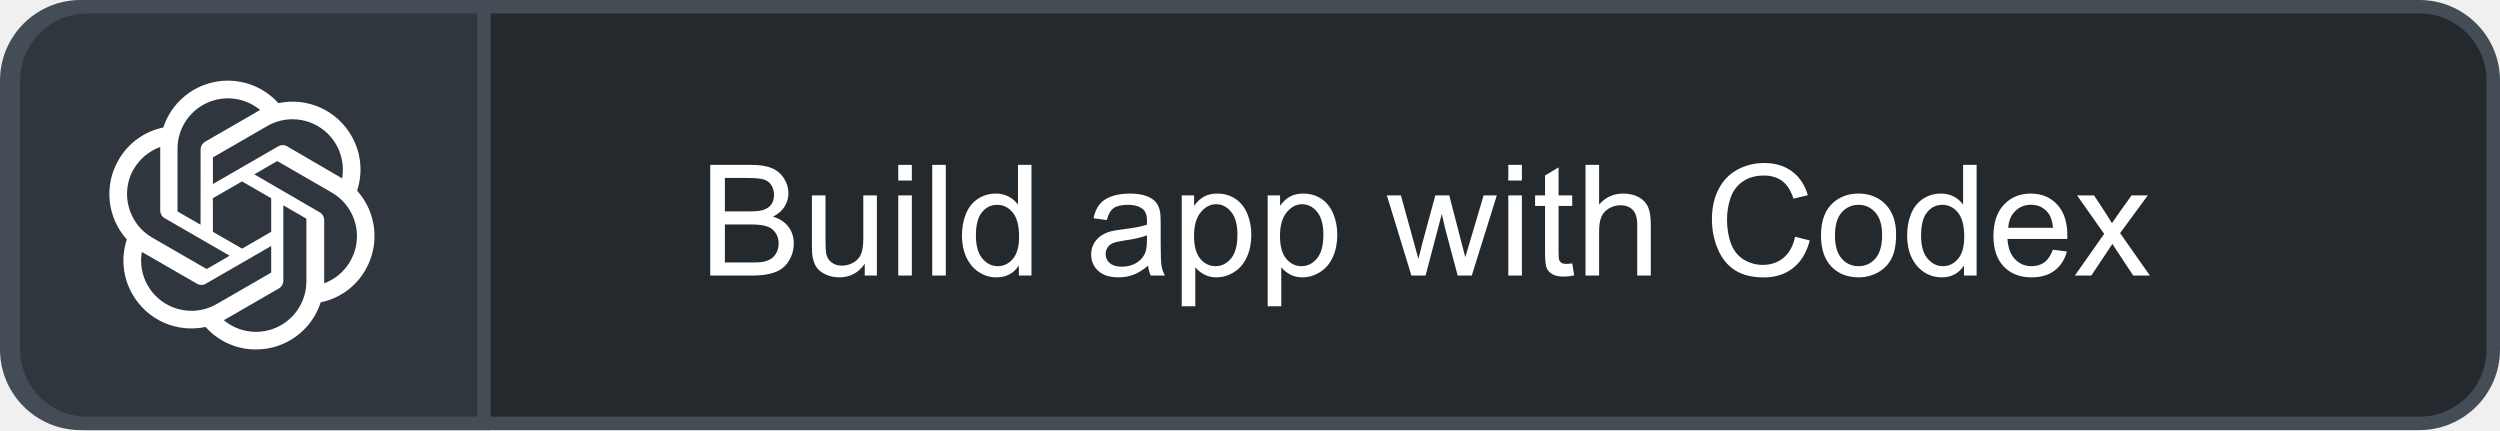
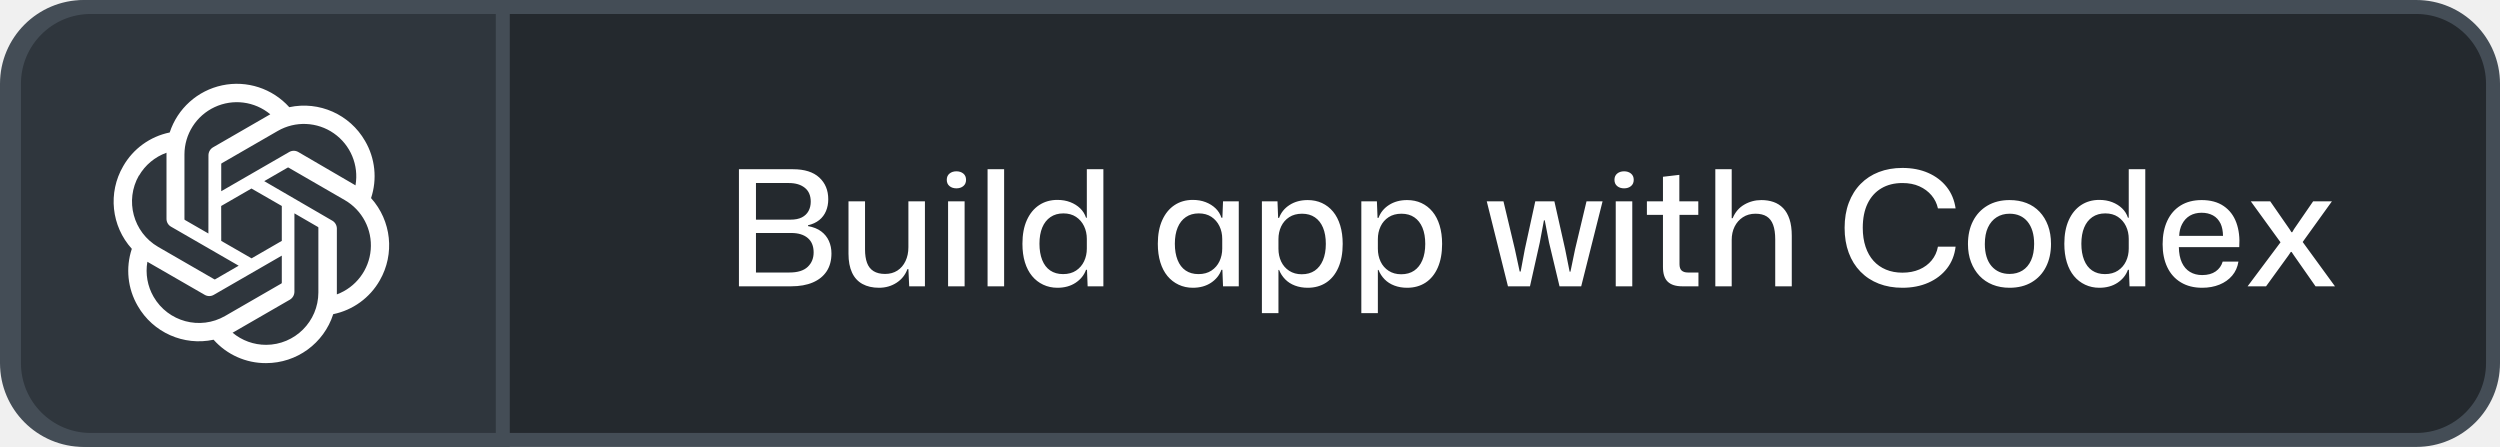
- <svg xmlns="http://www.w3.org/2000/svg" fill="none" height="32" viewBox="0 0 186 32" width="186" role="img" aria-label="Build app with Codex">
-   <rect x="0.5" y="0.5" width="185" height="31" rx="5.5" fill="#24292e" stroke="#444d56" />
+ <svg xmlns="http://www.w3.org/2000/svg" fill="none" height="32" viewBox="0 0 179 32" width="179" role="img" aria-label="Build app with Codex">
+   <rect x="0.5" y="0.5" width="178" height="31" rx="5.5" fill="#24292e" stroke="#444d56" />
  <path d="m6.5.5h29.5v31h-29.5c-3.038 0-5.5-2.462-5.5-5.5v-20c0-3.038 2.462-5.5 5.5-5.5z" fill="#2f363d" stroke="#444d56" />
  <path fill="#fff" transform="translate(8 6) scale(0.8333)" d="M22.282 9.821a5.985 5.985 0 0 0-.516-4.911 6.046 6.046 0 0 0-6.51-2.9A6.065 6.065 0 0 0 4.981 4.182a5.985 5.985 0 0 0-3.998 2.9 6.046 6.046 0 0 0 .743 7.097 5.98 5.98 0 0 0 .511 4.911 6.051 6.051 0 0 0 6.515 2.9A5.985 5.985 0 0 0 13.26 24a6.056 6.056 0 0 0 5.772-4.206 5.989 5.989 0 0 0 3.998-2.9 6.056 6.056 0 0 0-.748-7.073zm-9.022 12.608a4.476 4.476 0 0 1-2.876-1.041l.142-.08 4.778-2.758a.795.795 0 0 0 .393-.681v-6.737l2.02 1.169a.071.071 0 0 1 .038.052v5.583a4.504 4.504 0 0 1-4.495 4.494zm-9.661-4.125a4.471 4.471 0 0 1-.535-3.014l.142.085 4.783 2.758a.771.771 0 0 0 .781 0l5.843-3.369v2.332a.08.08 0 0 1-.033.061L9.74 19.95a4.499 4.499 0 0 1-6.141-1.646zM2.341 7.896a4.485 4.485 0 0 1 2.365-1.973V11.6a.766.766 0 0 0 .388.676l5.814 3.354-2.02 1.169a.076.076 0 0 1-.071 0l-4.83-2.787A4.504 4.504 0 0 1 2.341 7.872zm16.596 3.856L13.104 8.364 15.119 7.2a.076.076 0 0 1 .071 0l4.83 2.791a4.494 4.494 0 0 1-.676 8.104v-5.677a.79.79 0 0 0-.407-.667zm2.011-3.023l-.142-.085-4.774-2.782a.776.776 0 0 0-.785 0L9.409 9.23V6.897a.066.066 0 0 1 .028-.061l4.83-2.787a4.499 4.499 0 0 1 6.68 4.66zM8.306 12.863l-2.02-1.164a.08.08 0 0 1-.038-.057V6.074a4.499 4.499 0 0 1 7.376-3.454l-.142.081L8.704 5.459a.795.795 0 0 0-.393.681zm1.098-2.365l2.602-1.5 2.607 1.5v2.999l-2.597 1.5-2.607-1.5Z" />
-   <path fill="#fff" d="M52.842 20.5V12.268H55.931Q56.874 12.268 57.444 12.518Q58.014 12.768 58.337 13.287Q58.66 13.807 58.66 14.374Q58.66 14.902 58.373 15.368Q58.087 15.834 57.509 16.12Q58.255 16.339 58.657 16.867Q59.058 17.395 59.058 18.114Q59.058 18.692 58.814 19.189Q58.57 19.686 58.21 19.955Q57.851 20.225 57.309 20.362Q56.767 20.5 55.981 20.5ZM53.932 15.727H55.712Q56.436 15.727 56.75 15.632Q57.166 15.508 57.377 15.222Q57.587 14.935 57.587 14.503Q57.587 14.093 57.391 13.781Q57.194 13.47 56.829 13.355Q56.464 13.24 55.577 13.24H53.932ZM53.932 19.529H55.981Q56.509 19.529 56.722 19.489Q57.099 19.422 57.351 19.265Q57.604 19.107 57.767 18.807Q57.93 18.507 57.93 18.114Q57.93 17.653 57.694 17.313Q57.458 16.974 57.04 16.836Q56.621 16.698 55.835 16.698H53.932ZM64.337 20.5V19.624Q63.64 20.635 62.444 20.635Q61.917 20.635 61.459 20.433Q61.001 20.23 60.779 19.924Q60.558 19.618 60.468 19.175Q60.406 18.877 60.406 18.231V14.537H61.417V17.844Q61.417 18.636 61.479 18.911Q61.574 19.31 61.883 19.537Q62.192 19.764 62.646 19.764Q63.101 19.764 63.5 19.531Q63.899 19.298 64.064 18.897Q64.23 18.495 64.23 17.732V14.537H65.241V20.5ZM66.83 13.43V12.268H67.841V13.43ZM66.83 20.5V14.537H67.841V20.5ZM69.357 20.5V12.268H70.367V20.5ZM75.803 20.5V19.748Q75.236 20.635 74.135 20.635Q73.422 20.635 72.824 20.242Q72.226 19.849 71.898 19.144Q71.569 18.439 71.569 17.524Q71.569 16.631 71.867 15.904Q72.164 15.177 72.76 14.789Q73.355 14.402 74.09 14.402Q74.629 14.402 75.051 14.629Q75.472 14.857 75.736 15.222V12.268H76.741V20.5ZM72.608 17.524Q72.608 18.669 73.091 19.237Q73.574 19.804 74.231 19.804Q74.893 19.804 75.357 19.262Q75.82 18.72 75.82 17.608Q75.82 16.384 75.348 15.811Q74.876 15.239 74.186 15.239Q73.512 15.239 73.06 15.789Q72.608 16.339 72.608 17.524ZM85.416 19.764Q84.855 20.242 84.335 20.438Q83.816 20.635 83.221 20.635Q82.238 20.635 81.71 20.155Q81.182 19.675 81.182 18.928Q81.182 18.49 81.382 18.128Q81.581 17.765 81.904 17.546Q82.227 17.327 82.631 17.215Q82.929 17.136 83.53 17.063Q84.754 16.917 85.332 16.715Q85.338 16.508 85.338 16.451Q85.338 15.834 85.051 15.581Q84.664 15.239 83.9 15.239Q83.187 15.239 82.847 15.488Q82.508 15.738 82.345 16.373L81.356 16.238Q81.491 15.604 81.8 15.213Q82.109 14.823 82.693 14.612Q83.277 14.402 84.046 14.402Q84.81 14.402 85.287 14.582Q85.764 14.761 85.989 15.034Q86.214 15.306 86.303 15.721Q86.354 15.98 86.354 16.654V18.001Q86.354 19.411 86.419 19.784Q86.483 20.157 86.674 20.5H85.618Q85.461 20.186 85.416 19.764ZM85.332 17.507Q84.782 17.732 83.681 17.889Q83.058 17.979 82.8 18.091Q82.541 18.203 82.401 18.42Q82.26 18.636 82.26 18.9Q82.26 19.304 82.567 19.573Q82.873 19.843 83.462 19.843Q84.046 19.843 84.501 19.588Q84.956 19.332 85.169 18.888Q85.332 18.546 85.332 17.878ZM87.921 22.785V14.537H88.842V15.312Q89.167 14.857 89.577 14.629Q89.987 14.402 90.571 14.402Q91.335 14.402 91.919 14.795Q92.503 15.188 92.8 15.904Q93.098 16.62 93.098 17.473Q93.098 18.389 92.769 19.121Q92.441 19.854 91.815 20.245Q91.189 20.635 90.498 20.635Q89.993 20.635 89.591 20.421Q89.19 20.208 88.931 19.882V22.785ZM88.836 17.552Q88.836 18.703 89.302 19.253Q89.768 19.804 90.431 19.804Q91.104 19.804 91.585 19.234Q92.065 18.664 92.065 17.468Q92.065 16.328 91.596 15.761Q91.127 15.194 90.476 15.194Q89.83 15.194 89.333 15.797Q88.836 16.401 88.836 17.552ZM94.316 22.785V14.537H95.237V15.312Q95.563 14.857 95.973 14.629Q96.383 14.402 96.967 14.402Q97.73 14.402 98.314 14.795Q98.898 15.188 99.196 15.904Q99.494 16.62 99.494 17.473Q99.494 18.389 99.165 19.121Q98.837 19.854 98.211 20.245Q97.584 20.635 96.894 20.635Q96.388 20.635 95.987 20.421Q95.585 20.208 95.327 19.882V22.785ZM95.232 17.552Q95.232 18.703 95.698 19.253Q96.164 19.804 96.826 19.804Q97.5 19.804 97.98 19.234Q98.46 18.664 98.46 17.468Q98.46 16.328 97.992 15.761Q97.523 15.194 96.871 15.194Q96.226 15.194 95.729 15.797Q95.232 16.401 95.232 17.552ZM105.008 20.5 103.183 14.537H104.227L105.176 17.979L105.53 19.259Q105.552 19.164 105.839 18.029L106.788 14.537H107.827L108.719 17.996L109.017 19.135L109.36 17.984L110.382 14.537H111.364L109.5 20.5H108.45L107.501 16.929L107.271 15.912L106.063 20.5ZM112.218 13.43V12.268H113.229V13.43ZM112.218 20.5V14.537H113.229V20.5ZM116.974 19.596 117.12 20.489Q116.693 20.579 116.356 20.579Q115.806 20.579 115.503 20.405Q115.199 20.23 115.076 19.947Q114.952 19.663 114.952 18.754V15.323H114.211V14.537H114.952V13.06L115.958 12.453V14.537H116.974V15.323H115.958V18.81Q115.958 19.242 116.011 19.366Q116.064 19.489 116.185 19.562Q116.306 19.635 116.53 19.635Q116.699 19.635 116.974 19.596ZM117.962 20.5V12.268H118.973V15.222Q119.68 14.402 120.759 14.402Q121.421 14.402 121.91 14.663Q122.398 14.924 122.609 15.385Q122.819 15.845 122.819 16.721V20.5H121.809V16.721Q121.809 15.963 121.48 15.618Q121.152 15.272 120.551 15.272Q120.102 15.272 119.706 15.505Q119.31 15.738 119.141 16.137Q118.973 16.536 118.973 17.238V20.5ZM133.556 17.614 134.645 17.889Q134.302 19.231 133.412 19.936Q132.522 20.64 131.237 20.64Q129.906 20.64 129.072 20.099Q128.238 19.557 127.803 18.529Q127.368 17.501 127.368 16.322Q127.368 15.036 127.859 14.079Q128.35 13.122 129.257 12.625Q130.164 12.128 131.253 12.128Q132.489 12.128 133.331 12.757Q134.173 13.385 134.505 14.525L133.432 14.778Q133.146 13.88 132.601 13.47Q132.056 13.06 131.231 13.06Q130.282 13.06 129.645 13.515Q129.007 13.969 128.749 14.736Q128.491 15.502 128.491 16.317Q128.491 17.367 128.797 18.15Q129.103 18.933 129.749 19.321Q130.394 19.708 131.147 19.708Q132.062 19.708 132.697 19.18Q133.331 18.653 133.556 17.614ZM135.482 17.518Q135.482 15.862 136.403 15.064Q137.172 14.402 138.278 14.402Q139.508 14.402 140.288 15.208Q141.069 16.013 141.069 17.434Q141.069 18.585 140.724 19.245Q140.378 19.905 139.718 20.27Q139.059 20.635 138.278 20.635Q137.026 20.635 136.254 19.832Q135.482 19.029 135.482 17.518ZM136.521 17.518Q136.521 18.664 137.02 19.234Q137.52 19.804 138.278 19.804Q139.031 19.804 139.53 19.231Q140.03 18.658 140.03 17.485Q140.03 16.378 139.527 15.808Q139.025 15.239 138.278 15.239Q137.52 15.239 137.02 15.806Q136.521 16.373 136.521 17.518ZM146.123 20.5V19.748Q145.555 20.635 144.455 20.635Q143.742 20.635 143.144 20.242Q142.546 19.849 142.217 19.144Q141.889 18.439 141.889 17.524Q141.889 16.631 142.186 15.904Q142.484 15.177 143.079 14.789Q143.674 14.402 144.41 14.402Q144.949 14.402 145.37 14.629Q145.791 14.857 146.055 15.222V12.268H147.06V20.5ZM142.927 17.524Q142.927 18.669 143.41 19.237Q143.893 19.804 144.55 19.804Q145.213 19.804 145.676 19.262Q146.139 18.72 146.139 17.608Q146.139 16.384 145.668 15.811Q145.196 15.239 144.505 15.239Q143.832 15.239 143.38 15.789Q142.927 16.339 142.927 17.524ZM152.732 18.58 153.776 18.709Q153.529 19.624 152.861 20.129Q152.193 20.635 151.154 20.635Q149.845 20.635 149.079 19.829Q148.312 19.023 148.312 17.569Q148.312 16.064 149.087 15.233Q149.862 14.402 151.098 14.402Q152.294 14.402 153.052 15.216Q153.81 16.03 153.81 17.507Q153.81 17.597 153.804 17.777H149.357Q149.413 18.759 149.913 19.281Q150.413 19.804 151.159 19.804Q151.715 19.804 152.108 19.512Q152.501 19.22 152.732 18.58ZM149.413 16.946H152.743Q152.676 16.193 152.361 15.817Q151.878 15.233 151.109 15.233Q150.413 15.233 149.938 15.699Q149.464 16.165 149.413 16.946ZM154.371 20.5 156.55 17.4 154.534 14.537H155.798L156.713 15.935Q156.971 16.333 157.128 16.603Q157.375 16.232 157.583 15.946L158.588 14.537H159.796L157.735 17.344L159.953 20.5H158.712L157.488 18.647L157.162 18.147L155.595 20.5Z" />
+   <path fill="#fff" d="M52.908 20.5V12.117H56.784Q58.014 12.117 58.659 12.709Q59.303 13.301 59.303 14.267Q59.303 14.727 59.142 15.112Q58.98 15.498 58.659 15.756Q58.337 16.015 57.853 16.13V16.188Q58.428 16.291 58.797 16.567Q59.165 16.843 59.349 17.251Q59.532 17.66 59.532 18.142Q59.532 18.901 59.188 19.425Q58.843 19.948 58.198 20.224Q57.554 20.5 56.646 20.5ZM54.127 19.511H56.531Q57.405 19.511 57.831 19.108Q58.256 18.706 58.256 18.073Q58.256 17.395 57.831 17.038Q57.405 16.682 56.657 16.682H54.127ZM54.127 15.727H56.6Q57.094 15.727 57.411 15.566Q57.727 15.405 57.888 15.112Q58.049 14.819 58.049 14.439Q58.049 13.784 57.623 13.445Q57.198 13.105 56.485 13.105H54.127ZM62.937 20.604Q62.246 20.604 61.752 20.333Q61.258 20.063 61.005 19.517Q60.752 18.971 60.752 18.166V14.416H61.936V17.866Q61.936 18.43 62.08 18.821Q62.224 19.212 62.546 19.413Q62.867 19.614 63.373 19.614Q63.88 19.614 64.253 19.373Q64.627 19.131 64.834 18.694Q65.041 18.258 65.041 17.706V14.416H66.225V20.5H65.099L65.041 19.27H64.972Q64.742 19.89 64.19 20.247Q63.638 20.604 62.937 20.604ZM67.882 20.5V14.416H69.066V20.5ZM68.48 13.485Q68.18 13.485 67.985 13.324Q67.789 13.163 67.789 12.875Q67.789 12.588 67.985 12.427Q68.18 12.266 68.48 12.266Q68.778 12.266 68.974 12.427Q69.169 12.588 69.169 12.875Q69.169 13.163 68.974 13.324Q68.778 13.485 68.48 13.485ZM70.71 20.5V12.117H71.895V20.5ZM75.713 20.604Q75.161 20.604 74.695 20.385Q74.229 20.166 73.896 19.764Q73.562 19.361 73.384 18.781Q73.206 18.2 73.206 17.453Q73.206 16.463 73.522 15.762Q73.838 15.061 74.402 14.687Q74.965 14.313 75.713 14.313Q76.219 14.313 76.633 14.474Q77.047 14.635 77.34 14.917Q77.633 15.198 77.76 15.59H77.817V12.117H79.002V20.5H77.875L77.829 19.316H77.76Q77.553 19.89 77.012 20.247Q76.472 20.604 75.713 20.604ZM76.115 19.626Q76.667 19.626 77.047 19.373Q77.426 19.12 77.622 18.706Q77.817 18.292 77.817 17.797V17.108Q77.817 16.602 77.616 16.188Q77.415 15.774 77.041 15.526Q76.667 15.279 76.138 15.279Q75.598 15.279 75.213 15.543Q74.827 15.808 74.626 16.291Q74.425 16.774 74.425 17.453Q74.425 18.119 74.62 18.614Q74.816 19.108 75.195 19.367Q75.575 19.626 76.115 19.626ZM85.407 20.604Q84.855 20.604 84.39 20.385Q83.924 20.166 83.59 19.764Q83.257 19.361 83.079 18.781Q82.9 18.2 82.9 17.453Q82.9 16.463 83.217 15.762Q83.533 15.061 84.096 14.687Q84.66 14.313 85.407 14.313Q85.913 14.313 86.327 14.474Q86.741 14.635 87.035 14.917Q87.328 15.198 87.454 15.59H87.523L87.569 14.416H88.696V20.5H87.569L87.523 19.316H87.454Q87.247 19.89 86.707 20.247Q86.166 20.604 85.407 20.604ZM85.81 19.626Q86.362 19.626 86.741 19.373Q87.121 19.12 87.316 18.706Q87.512 18.292 87.512 17.797V17.108Q87.512 16.602 87.311 16.188Q87.109 15.774 86.736 15.526Q86.362 15.279 85.833 15.279Q85.292 15.279 84.907 15.543Q84.522 15.808 84.321 16.291Q84.119 16.774 84.119 17.453Q84.119 18.119 84.315 18.614Q84.51 19.108 84.89 19.367Q85.269 19.626 85.81 19.626ZM90.352 22.421V14.416H91.468L91.514 15.601H91.583Q91.79 15.026 92.336 14.675Q92.882 14.325 93.63 14.325Q94.193 14.325 94.653 14.537Q95.113 14.75 95.447 15.152Q95.78 15.555 95.959 16.142Q96.137 16.728 96.137 17.464Q96.137 18.453 95.826 19.16Q95.516 19.867 94.952 20.236Q94.389 20.604 93.63 20.604Q93.135 20.604 92.721 20.448Q92.307 20.293 92.02 20Q91.732 19.706 91.583 19.327H91.537V22.421ZM93.204 19.637Q93.756 19.637 94.136 19.379Q94.515 19.12 94.722 18.631Q94.929 18.142 94.929 17.464Q94.929 16.785 94.728 16.302Q94.527 15.819 94.147 15.561Q93.768 15.302 93.227 15.302Q92.687 15.302 92.307 15.549Q91.928 15.796 91.732 16.21Q91.537 16.625 91.537 17.119V17.809Q91.537 18.315 91.732 18.729Q91.928 19.143 92.307 19.39Q92.687 19.637 93.204 19.637ZM97.471 22.421V14.416H98.586L98.632 15.601H98.701Q98.908 15.026 99.455 14.675Q100.001 14.325 100.748 14.325Q101.312 14.325 101.772 14.537Q102.232 14.75 102.565 15.152Q102.899 15.555 103.077 16.142Q103.255 16.728 103.255 17.464Q103.255 18.453 102.945 19.16Q102.634 19.867 102.071 20.236Q101.507 20.604 100.748 20.604Q100.254 20.604 99.84 20.448Q99.426 20.293 99.138 20Q98.851 19.706 98.701 19.327H98.655V22.421ZM100.323 19.637Q100.875 19.637 101.254 19.379Q101.634 19.12 101.841 18.631Q102.048 18.142 102.048 17.464Q102.048 16.785 101.847 16.302Q101.645 15.819 101.266 15.561Q100.886 15.302 100.346 15.302Q99.805 15.302 99.426 15.549Q99.046 15.796 98.851 16.21Q98.655 16.625 98.655 17.119V17.809Q98.655 18.315 98.851 18.729Q99.046 19.143 99.426 19.39Q99.805 19.637 100.323 19.637ZM107.97 20.5 106.452 14.416H107.648L108.465 17.843L108.81 19.442H108.879L109.178 17.843L109.925 14.416H111.294L112.064 17.843L112.386 19.453H112.444L112.777 17.843L113.594 14.416H114.744L113.214 20.5H111.662L110.914 17.372L110.604 15.774H110.546L110.247 17.372L109.546 20.5ZM115.687 20.5V14.416H116.871V20.5ZM116.285 13.485Q115.986 13.485 115.79 13.324Q115.595 13.163 115.595 12.875Q115.595 12.588 115.79 12.427Q115.986 12.266 116.285 12.266Q116.584 12.266 116.779 12.427Q116.975 12.588 116.975 12.875Q116.975 13.163 116.779 13.324Q116.584 13.485 116.285 13.485ZM120.448 20.5Q119.758 20.5 119.413 20.172Q119.068 19.845 119.068 19.108V15.383H117.918V14.416H119.068V12.657L120.241 12.519V14.416H121.598V15.383H120.252V18.913Q120.252 19.235 120.408 19.373Q120.563 19.511 120.85 19.511H121.609V20.5ZM122.817 20.5V12.117H123.99V15.624H124.059Q124.323 14.98 124.887 14.652Q125.45 14.325 126.117 14.325Q126.589 14.325 126.986 14.463Q127.382 14.601 127.676 14.905Q127.969 15.21 128.13 15.699Q128.291 16.188 128.291 16.889V20.5H127.106V17.131Q127.106 16.509 126.957 16.101Q126.807 15.693 126.497 15.498Q126.186 15.302 125.692 15.302Q125.174 15.302 124.789 15.555Q124.404 15.808 124.197 16.228Q123.99 16.648 123.99 17.177V20.5ZM136.214 20.604Q135.283 20.604 134.524 20.31Q133.765 20.017 133.213 19.453Q132.661 18.89 132.368 18.096Q132.074 17.303 132.074 16.314Q132.074 15.314 132.373 14.52Q132.672 13.726 133.219 13.169Q133.765 12.611 134.524 12.318Q135.283 12.024 136.214 12.024Q137.249 12.024 138.06 12.381Q138.871 12.738 139.383 13.387Q139.894 14.037 140.021 14.922H138.756Q138.641 14.393 138.296 13.985Q137.951 13.577 137.428 13.341Q136.904 13.105 136.214 13.105Q135.34 13.105 134.702 13.485Q134.064 13.864 133.719 14.578Q133.374 15.29 133.374 16.314Q133.374 17.073 133.575 17.671Q133.776 18.269 134.144 18.677Q134.512 19.085 135.036 19.304Q135.559 19.523 136.214 19.523Q136.893 19.523 137.428 19.293Q137.962 19.062 138.307 18.643Q138.652 18.223 138.756 17.66H140.021Q139.917 18.556 139.406 19.218Q138.894 19.879 138.072 20.241Q137.249 20.604 136.214 20.604ZM143.885 20.604Q143.218 20.604 142.672 20.385Q142.125 20.166 141.734 19.752Q141.343 19.338 141.125 18.764Q140.906 18.189 140.906 17.476Q140.906 16.532 141.269 15.825Q141.631 15.118 142.304 14.721Q142.976 14.325 143.885 14.325Q144.552 14.325 145.098 14.537Q145.644 14.75 146.035 15.164Q146.426 15.578 146.639 16.159Q146.852 16.739 146.852 17.464Q146.852 18.395 146.495 19.103Q146.139 19.81 145.472 20.207Q144.805 20.604 143.885 20.604ZM143.885 19.614Q144.414 19.614 144.811 19.367Q145.207 19.12 145.426 18.637Q145.644 18.154 145.644 17.464Q145.644 16.947 145.524 16.55Q145.403 16.153 145.173 15.871Q144.943 15.59 144.621 15.446Q144.299 15.302 143.885 15.302Q143.356 15.302 142.959 15.555Q142.562 15.808 142.338 16.285Q142.114 16.762 142.114 17.476Q142.114 17.982 142.235 18.378Q142.355 18.775 142.591 19.051Q142.827 19.327 143.155 19.471Q143.482 19.614 143.885 19.614ZM150.313 20.604Q149.761 20.604 149.296 20.385Q148.83 20.166 148.496 19.764Q148.163 19.361 147.985 18.781Q147.806 18.2 147.806 17.453Q147.806 16.463 148.123 15.762Q148.439 15.061 149.002 14.687Q149.566 14.313 150.313 14.313Q150.819 14.313 151.233 14.474Q151.647 14.635 151.941 14.917Q152.234 15.198 152.36 15.59H152.418V12.117H153.602V20.5H152.475L152.429 19.316H152.36Q152.153 19.89 151.613 20.247Q151.072 20.604 150.313 20.604ZM150.716 19.626Q151.268 19.626 151.647 19.373Q152.027 19.12 152.222 18.706Q152.418 18.292 152.418 17.797V17.108Q152.418 16.602 152.217 16.188Q152.015 15.774 151.642 15.526Q151.268 15.279 150.739 15.279Q150.198 15.279 149.813 15.543Q149.428 15.808 149.227 16.291Q149.025 16.774 149.025 17.453Q149.025 18.119 149.221 18.614Q149.416 19.108 149.796 19.367Q150.175 19.626 150.716 19.626ZM157.673 20.604Q156.788 20.604 156.15 20.218Q155.511 19.833 155.178 19.131Q154.844 18.43 154.844 17.487Q154.844 16.521 155.178 15.808Q155.511 15.095 156.138 14.71Q156.765 14.325 157.639 14.325Q158.593 14.325 159.22 14.756Q159.847 15.187 160.123 15.946Q160.399 16.705 160.33 17.694H156.006Q156.017 18.361 156.224 18.804Q156.431 19.247 156.805 19.471Q157.179 19.695 157.673 19.695Q158.271 19.695 158.645 19.431Q159.019 19.166 159.145 18.729H160.272Q160.18 19.316 159.824 19.735Q159.467 20.155 158.915 20.379Q158.363 20.604 157.673 20.604ZM156.029 16.889H159.168Q159.157 16.36 158.996 16.015Q158.8 15.613 158.45 15.423Q158.099 15.233 157.639 15.233Q157.156 15.233 156.799 15.44Q156.443 15.647 156.236 16.05Q156.052 16.395 156.029 16.889ZM160.928 20.5 163.285 17.349 161.158 14.416H162.549L163.929 16.406L164.067 16.625H164.125L164.251 16.406L165.62 14.416H166.965L164.872 17.326L167.184 20.5H165.792L164.24 18.28L164.079 18.039H164.021L163.86 18.28L162.25 20.5Z" />
</svg>
